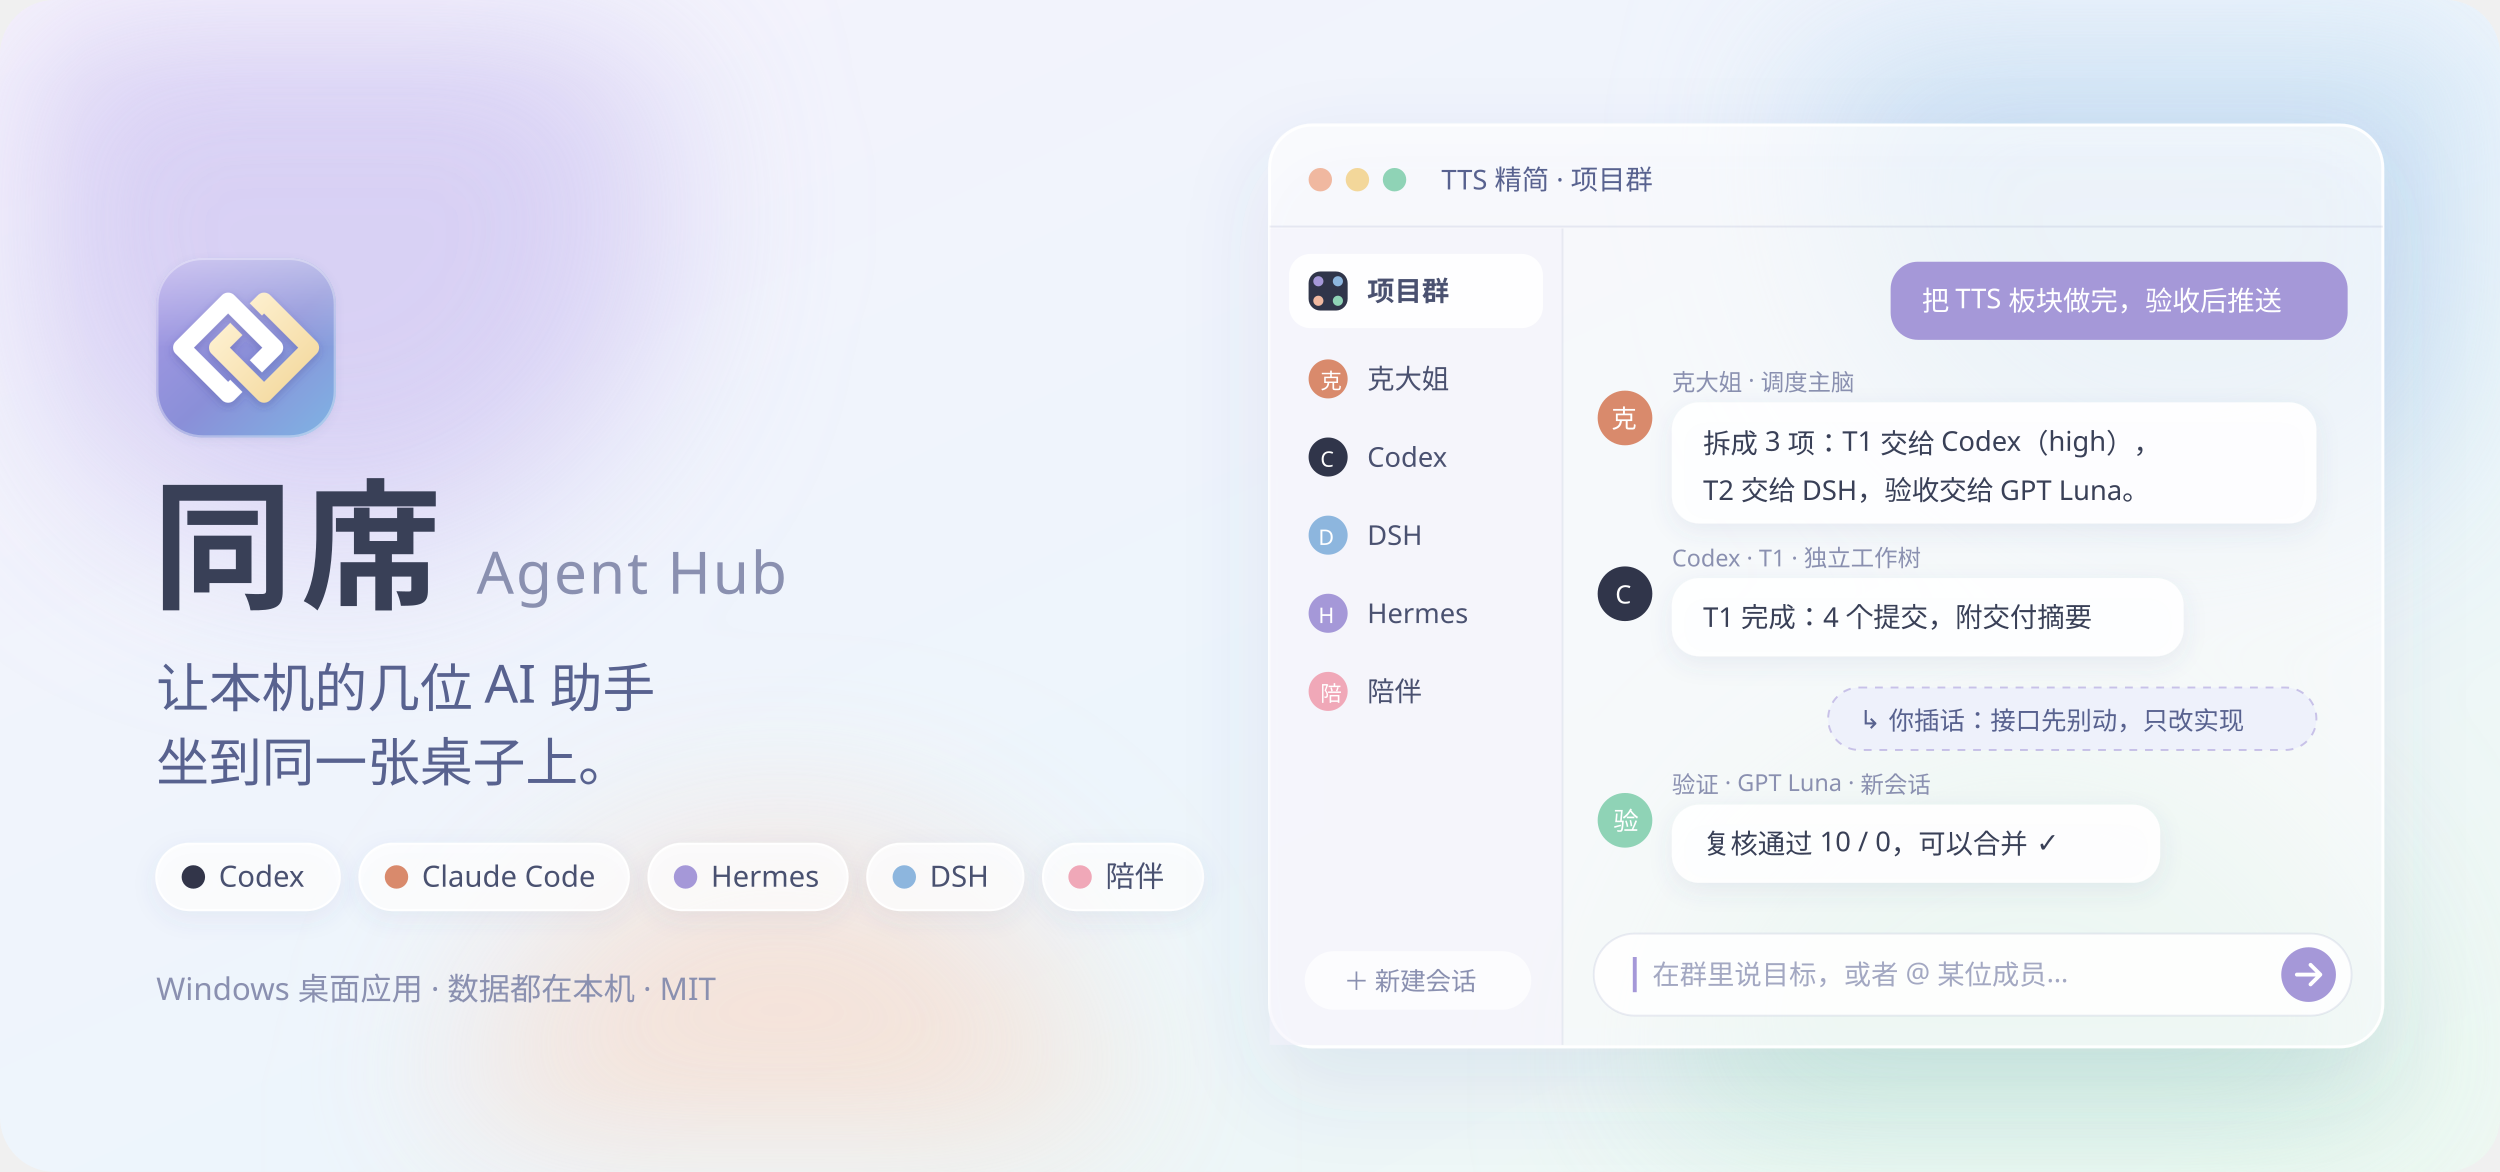
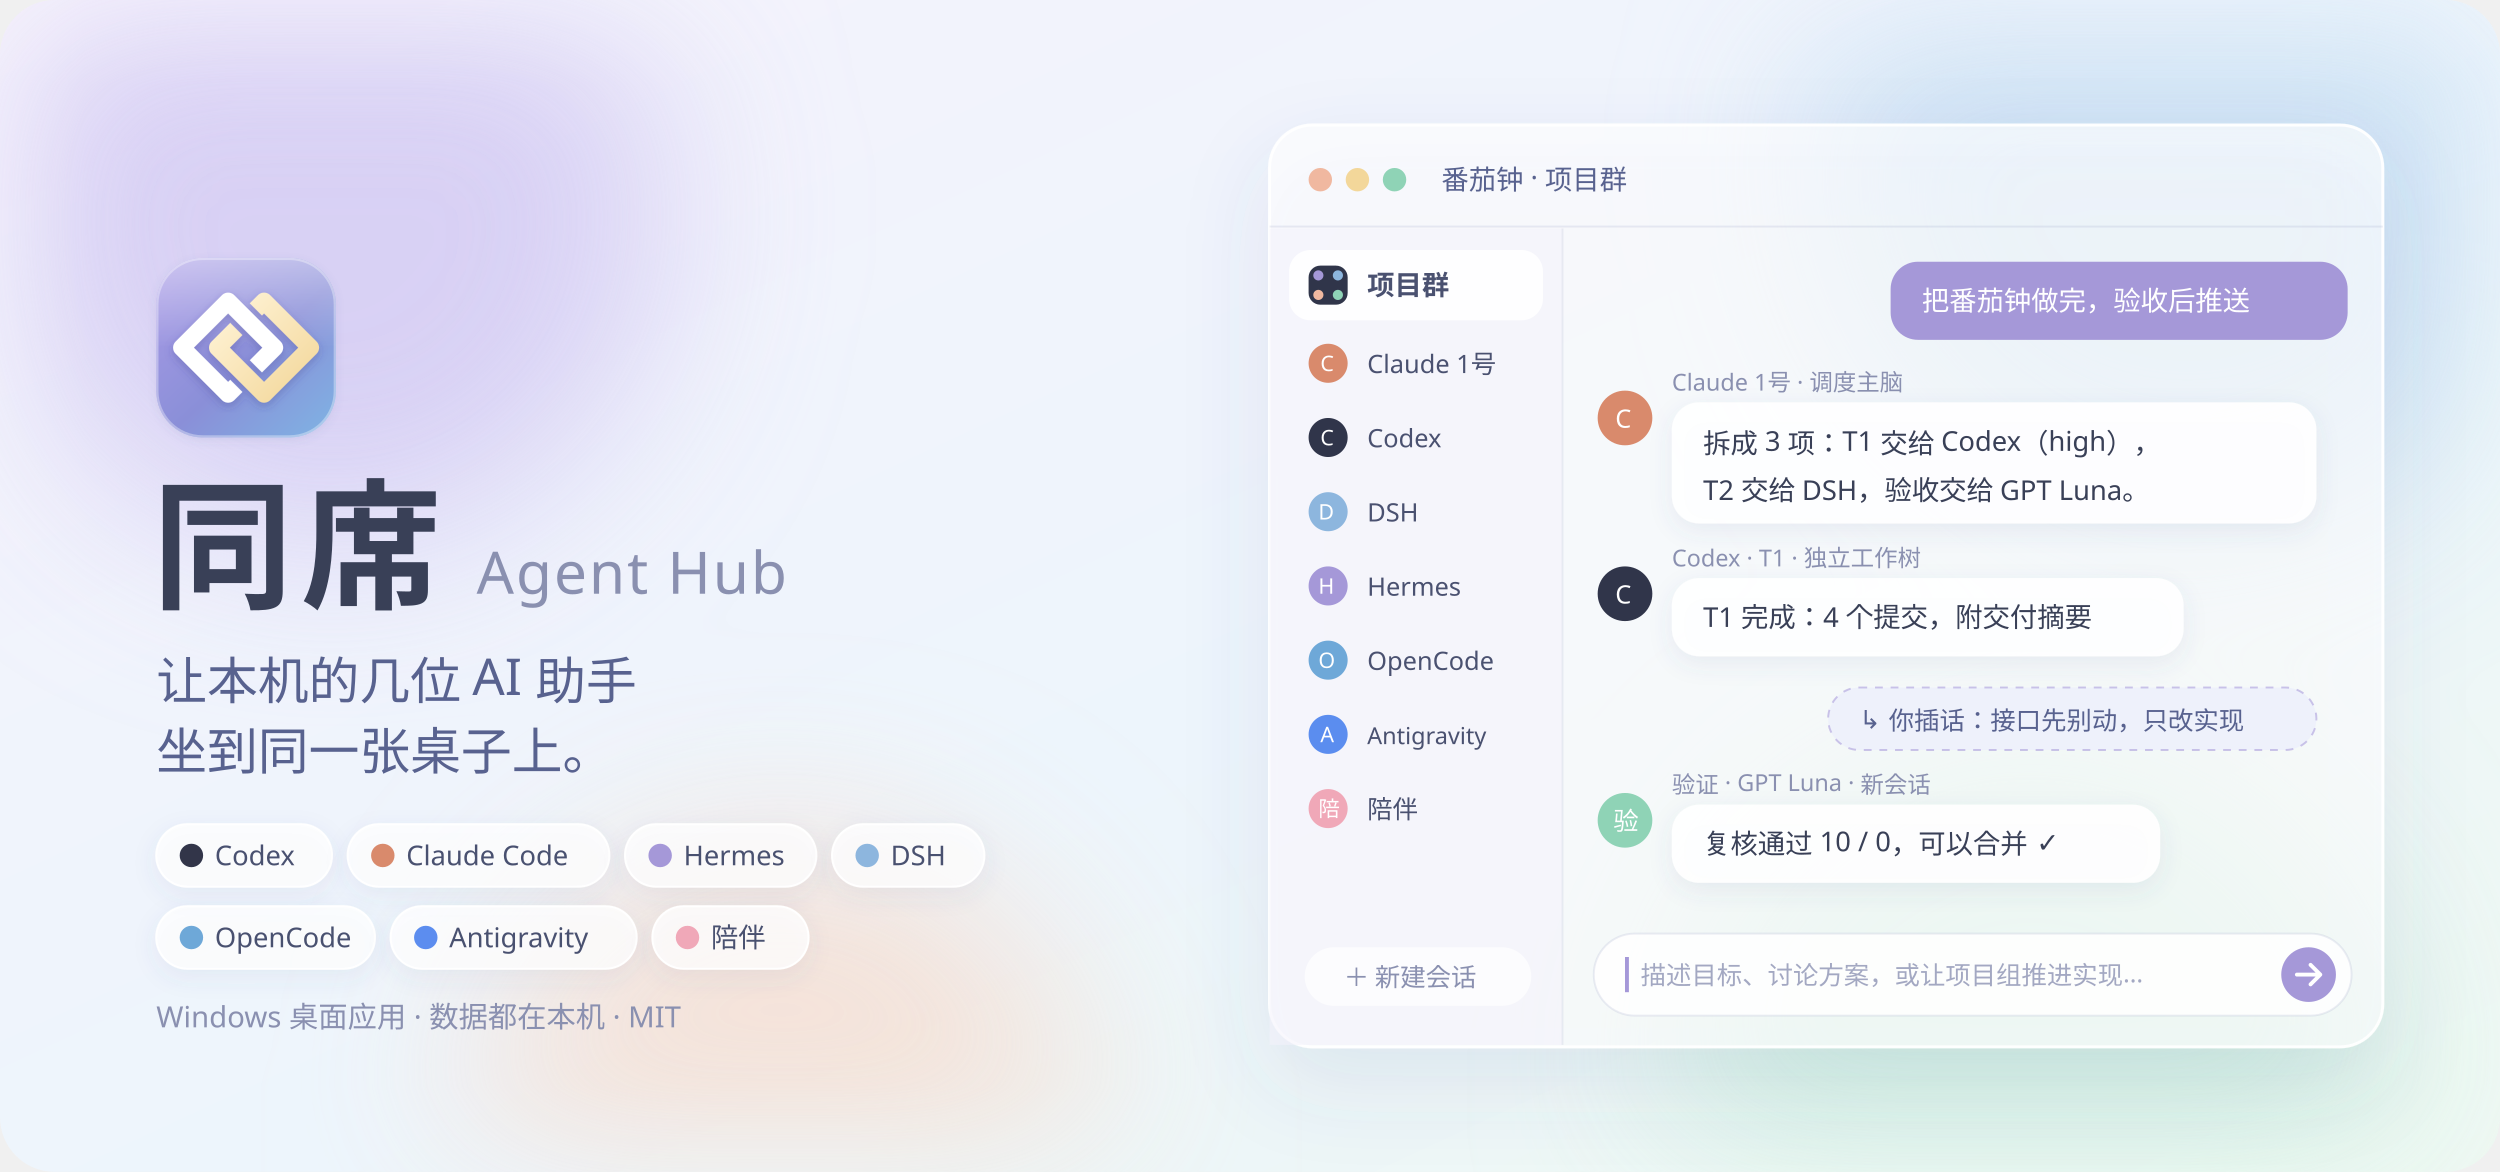
<svg xmlns="http://www.w3.org/2000/svg" viewBox="0 0 1280 600" width="1280" height="600" role="img" aria-label="同席 Agent Hub：让本机的几位 AI 助手坐到同一张桌子上">
  <defs>
    <linearGradient id="bg" x1="0" y1="0" x2="1" y2="1">
      <stop offset="0" stop-color="#f5f2fc" />
      <stop offset=".55" stop-color="#edf5fc" />
      <stop offset="1" stop-color="#eef8f2" />
    </linearGradient>
    <filter id="blur" x="-50%" y="-50%" width="200%" height="200%">
      <feGaussianBlur stdDeviation="46" />
    </filter>
    <filter id="shadow" x="-20%" y="-20%" width="140%" height="150%">
      <feDropShadow dx="0" dy="18" stdDeviation="22" flood-color="#565c96" flood-opacity=".16" />
    </filter>
    <filter id="soft" x="-20%" y="-40%" width="140%" height="200%">
      <feDropShadow dx="0" dy="4" stdDeviation="6" flood-color="#565c96" flood-opacity=".10" />
    </filter>
    <clipPath id="frame">
      <rect width="1280" height="600" rx="28" />
    </clipPath>
    <style>
      text { font-family: 'PingFang SC', 'Microsoft YaHei', 'Noto Sans SC', 'Segoe UI', sans-serif; }
      .mono { font-family: 'Cascadia Code', 'JetBrains Mono', Consolas, monospace; }
    </style>
  </defs>
  <g clip-path="url(#frame)">
    <rect width="1280" height="600" fill="url(#bg)" />
    <g filter="url(#blur)" opacity=".75">
      <circle cx="170" cy="110" r="170" fill="#cfc5f2">
        <animateTransform attributeName="transform" type="translate" values="0 0;26 18;0 0" dur="16s" repeatCount="indefinite" calcMode="spline" keySplines=".45 0 .55 1;.45 0 .55 1" />
      </circle>
      <circle cx="1120" cy="80" r="190" fill="#c3dcf2">
        <animateTransform attributeName="transform" type="translate" values="0 0;-30 22;0 0" dur="18s" repeatCount="indefinite" calcMode="spline" keySplines=".45 0 .55 1;.45 0 .55 1" />
      </circle>
      <circle cx="1040" cy="560" r="180" fill="#c8ecdc">
        <animateTransform attributeName="transform" type="translate" values="0 0;24 -20;0 0" dur="15s" repeatCount="indefinite" calcMode="spline" keySplines=".45 0 .55 1;.45 0 .55 1" />
      </circle>
      <circle cx="400" cy="590" r="160" fill="#f7dccd">
        <animateTransform attributeName="transform" type="translate" values="0 0;-20 -16;0 0" dur="17s" repeatCount="indefinite" calcMode="spline" keySplines=".45 0 .55 1;.45 0 .55 1" />
      </circle>
    </g>
    <g transform="translate(80 132)">
      <g transform="scale(0.3833) translate(-8 -8)" filter="url(#soft)">
        <defs>
          <linearGradient id="m-tile" x1="20" y1="10" x2="236" y2="246" gradientUnits="userSpaceOnUse">
            <stop offset="0" stop-color="#a99be6" />
            <stop offset=".55" stop-color="#8a8fd8" />
            <stop offset="1" stop-color="#7fb2e3" />
          </linearGradient>
          <linearGradient id="m-sheen" x1="0" y1="0" x2="0" y2="1">
            <stop offset="0" stop-color="#fff" stop-opacity=".42" />
            <stop offset=".5" stop-color="#fff" stop-opacity="0" />
          </linearGradient>
          <linearGradient id="m-gold" x1="90" y1="66" x2="214" y2="190" gradientUnits="userSpaceOnUse">
            <stop offset="0" stop-color="#fff4d8" />
            <stop offset="1" stop-color="#f3d79a" />
          </linearGradient>
          <filter id="m-lift" x="-20%" y="-20%" width="140%" height="140%">
            <feDropShadow dx="0" dy="5" stdDeviation="6" flood-color="#3f3a8a" flood-opacity=".28" />
          </filter>
          <mask id="m-cut-top" maskUnits="userSpaceOnUse" x="0" y="0" width="256" height="256">
            <rect width="256" height="256" fill="#fff" />
            <path d="M108 70 148 110" stroke="#000" stroke-width="37" />
          </mask>
          <mask id="m-cut-bottom" maskUnits="userSpaceOnUse" x="0" y="0" width="256" height="256">
            <rect width="256" height="256" fill="#fff" />
            <path d="M108 146 148 186" stroke="#000" stroke-width="37" />
          </mask>
        </defs>
        <rect x="8" y="8" width="240" height="240" rx="62" fill="url(#m-tile)" />
        <rect x="8" y="8" width="240" height="240" rx="62" fill="url(#m-sheen)" />
        <rect x="9.5" y="9.5" width="237" height="237" rx="60.5" fill="none" stroke="#fff" stroke-opacity=".35" stroke-width="3" />
        <g fill="none" stroke-width="23" stroke-linejoin="round" stroke-linecap="round" filter="url(#m-lift)">
          <path d="M90 128 152 66 214 128 152 190Z" stroke="url(#m-gold)" mask="url(#m-cut-top)" />
          <path d="M42 128 104 66 166 128 104 190Z" stroke="#fff" mask="url(#m-cut-bottom)" />
        </g>
      </g>
    </g>
    <text x="78" y="306" font-size="72" font-weight="700" fill="#394057" letter-spacing="4">同席</text>
    <text x="244" y="304" font-size="30" font-weight="500" fill="#8a90b0" letter-spacing="1">Agent Hub</text>
-     <text x="80" y="362" font-size="27" fill="#58628f">让本机的几位 AI 助手</text>
-     <text x="80" y="400" font-size="27" fill="#58628f">坐到同一张桌子上。</text>
-     <g font-size="15" fill="#4a5170">
-       <g transform="translate(80 432)" filter="url(#soft)">
-         <rect width="94" height="34" rx="17" fill="#fff" fill-opacity=".78" stroke="#fff" />
-         <circle cx="19" cy="17" r="6" fill="#30354a" />
-         <text x="32" y="22">Codex</text>
-       </g>
-       <g transform="translate(184 432)" filter="url(#soft)">
-         <rect width="138" height="34" rx="17" fill="#fff" fill-opacity=".78" stroke="#fff" />
-         <circle cx="19" cy="17" r="6" fill="#d98a6c" />
-         <text x="32" y="22">Claude Code</text>
-       </g>
-       <g transform="translate(332 432)" filter="url(#soft)">
-         <rect width="102" height="34" rx="17" fill="#fff" fill-opacity=".78" stroke="#fff" />
-         <circle cx="19" cy="17" r="6" fill="#a598d8" />
-         <text x="32" y="22">Hermes</text>
-       </g>
-       <g transform="translate(444 432)" filter="url(#soft)">
-         <rect width="80" height="34" rx="17" fill="#fff" fill-opacity=".78" stroke="#fff" />
-         <circle cx="19" cy="17" r="6" fill="#8db6de" />
-         <text x="32" y="22">DSH</text>
-       </g>
-       <g transform="translate(534 432)" filter="url(#soft)">
-         <rect width="82" height="34" rx="17" fill="#fff" fill-opacity=".78" stroke="#fff" />
-         <circle cx="19" cy="17" r="6" fill="#f0a8b8" />
-         <text x="32" y="22">陪伴</text>
-       </g>
-     </g>
-     <text x="80" y="512" font-size="16" fill="#8a90b0">Windows 桌面应用 · 数据都在本机 · MIT</text>
+     <text x="80" y="358" font-size="26" fill="#58628f">让本机的几位 AI 助手</text>
+     <text x="80" y="394" font-size="26" fill="#58628f">坐到同一张桌子上。</text>
+     <g font-size="14" fill="#4a5170">
+       <g transform="translate(80 422)" filter="url(#soft)">
+         <rect width="90" height="32" rx="16" fill="#fff" fill-opacity=".78" stroke="#fff" />
+         <circle cx="18" cy="16" r="6" fill="#30354a" />
+         <text x="30" y="21">Codex</text>
+       </g>
+       <g transform="translate(178 422)" filter="url(#soft)">
+         <rect width="134" height="32" rx="16" fill="#fff" fill-opacity=".78" stroke="#fff" />
+         <circle cx="18" cy="16" r="6" fill="#d98a6c" />
+         <text x="30" y="21">Claude Code</text>
+       </g>
+       <g transform="translate(320 422)" filter="url(#soft)">
+         <rect width="98" height="32" rx="16" fill="#fff" fill-opacity=".78" stroke="#fff" />
+         <circle cx="18" cy="16" r="6" fill="#a598d8" />
+         <text x="30" y="21">Hermes</text>
+       </g>
+       <g transform="translate(426 422)" filter="url(#soft)">
+         <rect width="78" height="32" rx="16" fill="#fff" fill-opacity=".78" stroke="#fff" />
+         <circle cx="18" cy="16" r="6" fill="#8db6de" />
+         <text x="30" y="21">DSH</text>
+       </g>
+       <g transform="translate(80 464)" filter="url(#soft)">
+         <rect width="112" height="32" rx="16" fill="#fff" fill-opacity=".78" stroke="#fff" />
+         <circle cx="18" cy="16" r="6" fill="#6ea8d8" />
+         <text x="30" y="21">OpenCode</text>
+       </g>
+       <g transform="translate(200 464)" filter="url(#soft)">
+         <rect width="126" height="32" rx="16" fill="#fff" fill-opacity=".78" stroke="#fff" />
+         <circle cx="18" cy="16" r="6" fill="#5b8def" />
+         <text x="30" y="21">Antigravity</text>
+       </g>
+       <g transform="translate(334 464)" filter="url(#soft)">
+         <rect width="80" height="32" rx="16" fill="#fff" fill-opacity=".78" stroke="#fff" />
+         <circle cx="18" cy="16" r="6" fill="#f0a8b8" />
+         <text x="30" y="21">陪伴</text>
+       </g>
+     </g>
+     <text x="80" y="526" font-size="15" fill="#8a90b0">Windows 桌面应用 · 数据都在本机 · MIT</text>
    <g filter="url(#shadow)">
      <rect x="650" y="64" width="570" height="472" rx="22" fill="#fff" fill-opacity=".64" stroke="#fff" stroke-opacity=".95" stroke-width="1.5" />
    </g>
    <circle cx="676" cy="92" r="6" fill="#f0b8a0" />
    <circle cx="695" cy="92" r="6" fill="#f3d79a" />
    <circle cx="714" cy="92" r="6" fill="#8fd3b6" />
-     <text x="738" y="97" font-size="14" fill="#58628f">TTS 精简 · 项目群</text>
+     <text x="738" y="97" font-size="14" fill="#58628f">番茄钟 · 项目群</text>
    <line x1="650" y1="116" x2="1220" y2="116" stroke="#767eac" stroke-opacity=".14" />
    <rect x="650" y="117" width="150" height="418" fill="#f3f1fb" fill-opacity=".55" />
    <line x1="800" y1="117" x2="800" y2="535" stroke="#767eac" stroke-opacity=".12" />
-     <g font-size="14" fill="#4a5170">
-       <rect x="660" y="130" width="130" height="38" rx="11" fill="#fff" fill-opacity=".9" />
-       <rect x="670" y="139" width="20" height="20" rx="6" fill="#30354a" />
-       <circle cx="675" cy="144" r="2.6" fill="#a598d8" />
-       <circle cx="685" cy="144" r="2.6" fill="#8db6de" />
-       <circle cx="675" cy="154" r="2.6" fill="#f0b8a0" />
-       <circle cx="685" cy="154" r="2.6" fill="#8fd3b6" />
-       <text x="700" y="154" font-weight="600">项目群</text>
-       <circle cx="680" cy="194" r="10" fill="#d98a6c" />
-       <text x="676" y="199" font-size="11" fill="#fff">克</text>
-       <text x="700" y="199">克大姐</text>
-       <circle cx="680" cy="234" r="10" fill="#30354a" />
-       <text x="676" y="239" font-size="11" fill="#fff">C</text>
-       <text x="700" y="239">Codex</text>
-       <circle cx="680" cy="274" r="10" fill="#8db6de" />
-       <text x="675" y="279" font-size="11" fill="#fff">D</text>
-       <text x="700" y="279">DSH</text>
-       <circle cx="680" cy="314" r="10" fill="#a598d8" />
-       <text x="675" y="319" font-size="11" fill="#fff">H</text>
-       <text x="700" y="319">Hermes</text>
-       <circle cx="680" cy="354" r="10" fill="#f0a8b8" />
-       <text x="676" y="359" font-size="11" fill="#fff">陪</text>
-       <text x="700" y="359">陪伴</text>
-       <rect x="668" y="487" width="116" height="30" rx="15" fill="#fff" fill-opacity=".7" />
-       <text x="688" y="507" font-size="13" fill="#8a90b0">＋ 新建会话</text>
+     <g font-size="13" fill="#4a5170">
+       <rect x="660" y="128" width="130" height="36" rx="11" fill="#fff" fill-opacity=".9" />
+       <rect x="670" y="136" width="20" height="20" rx="6" fill="#30354a" />
+       <circle cx="675" cy="141" r="2.6" fill="#a598d8" />
+       <circle cx="685" cy="141" r="2.6" fill="#8db6de" />
+       <circle cx="675" cy="151" r="2.6" fill="#f0b8a0" />
+       <circle cx="685" cy="151" r="2.6" fill="#8fd3b6" />
+       <text x="700" y="151" font-weight="600" font-size="14">项目群</text>
+       <circle cx="680" cy="186" r="10" fill="#d98a6c" />
+       <text x="676" y="190" font-size="11" fill="#fff">C</text>
+       <text x="700" y="191">Claude 1号</text>
+       <circle cx="680" cy="224" r="10" fill="#30354a" />
+       <text x="676" y="228" font-size="11" fill="#fff">C</text>
+       <text x="700" y="229">Codex</text>
+       <circle cx="680" cy="262" r="10" fill="#8db6de" />
+       <text x="675" y="266" font-size="11" fill="#fff">D</text>
+       <text x="700" y="267">DSH</text>
+       <circle cx="680" cy="300" r="10" fill="#a598d8" />
+       <text x="675" y="304" font-size="11" fill="#fff">H</text>
+       <text x="700" y="305">Hermes</text>
+       <circle cx="680" cy="338" r="10" fill="#6ea8d8" />
+       <text x="675" y="342" font-size="11" fill="#fff">O</text>
+       <text x="700" y="343">OpenCode</text>
+       <circle cx="680" cy="376" r="10" fill="#5b8def" />
+       <text x="676" y="380" font-size="11" fill="#fff">A</text>
+       <text x="700" y="381" font-size="12">Antigravity</text>
+       <circle cx="680" cy="414" r="10" fill="#f0a8b8" />
+       <text x="675" y="418" font-size="11" fill="#fff">陪</text>
+       <text x="700" y="419">陪伴</text>
+       <rect x="668" y="485" width="116" height="30" rx="15" fill="#fff" fill-opacity=".7" />
+       <text x="688" y="505" font-size="13" fill="#8a90b0">＋ 新建会话</text>
    </g>
    <g font-size="14" fill="#394057">
      <g>
        <animate attributeName="opacity" values="0;0;1;1;0;0" keyTimes="0;.04;.09;.88;.94;1" dur="13s" repeatCount="indefinite" />
        <animateTransform attributeName="transform" type="translate" values="0 10;0 10;0 0;0 0;0 0;0 10" keyTimes="0;.04;.09;.88;.94;1" dur="13s" repeatCount="indefinite" calcMode="spline" keySplines="0 0 1 1;.2 .8 .2 1;0 0 1 1;0 0 1 1;0 0 1 1" />
        <rect x="968" y="134" width="234" height="40" rx="14" fill="#a598d8" />
-         <text x="984" y="159" fill="#fff">把 TTS 板块做完，验收后推送</text>
+         <text x="984" y="159" fill="#fff">把番茄钟做完，验收后推送</text>
      </g>
      <g>
        <animate attributeName="opacity" values="0;0;1;1;0;0" keyTimes="0;.15;.20;.88;.94;1" dur="13s" repeatCount="indefinite" />
        <animateTransform attributeName="transform" type="translate" values="0 10;0 10;0 0;0 0;0 0;0 10" keyTimes="0;.15;.20;.88;.94;1" dur="13s" repeatCount="indefinite" calcMode="spline" keySplines="0 0 1 1;.2 .8 .2 1;0 0 1 1;0 0 1 1;0 0 1 1" />
        <circle cx="832" cy="214" r="14" fill="#d98a6c" />
-         <text x="825" y="219" font-size="13" fill="#fff">克</text>
-         <text x="856" y="200" font-size="12" fill="#8a90b0">克大姐 · 调度主脑</text>
+         <text x="827" y="219" font-size="13" fill="#fff">C</text>
+         <text x="856" y="200" font-size="12" fill="#8a90b0">Claude 1号 · 调度主脑</text>
        <rect x="856" y="206" width="330" height="62" rx="14" fill="#fff" fill-opacity=".92" filter="url(#soft)" />
        <text x="872" y="232">拆成 3 项：T1 交给 Codex（high），</text>
        <text x="872" y="256">T2 交给 DSH，验收交给 GPT Luna。</text>
      </g>
      <g>
        <animate attributeName="opacity" values="0;0;1;1;0;0" keyTimes="0;.30;.35;.88;.94;1" dur="13s" repeatCount="indefinite" />
        <animateTransform attributeName="transform" type="translate" values="0 10;0 10;0 0;0 0;0 0;0 10" keyTimes="0;.30;.35;.88;.94;1" dur="13s" repeatCount="indefinite" calcMode="spline" keySplines="0 0 1 1;.2 .8 .2 1;0 0 1 1;0 0 1 1;0 0 1 1" />
        <circle cx="832" cy="304" r="14" fill="#30354a" />
        <text x="827" y="309" font-size="13" fill="#fff">C</text>
        <text x="856" y="290" font-size="12" fill="#8a90b0">Codex · T1 · 独立工作树</text>
        <rect x="856" y="296" width="262" height="40" rx="14" fill="#fff" fill-opacity=".92" filter="url(#soft)" />
        <text x="872" y="321">T1 完成：4 个提交，附交付摘要</text>
      </g>
      <g>
        <animate attributeName="opacity" values="0;0;1;1;0;0" keyTimes="0;.46;.51;.88;.94;1" dur="13s" repeatCount="indefinite" />
        <animateTransform attributeName="transform" type="translate" values="0 10;0 10;0 0;0 0;0 0;0 10" keyTimes="0;.46;.51;.88;.94;1" dur="13s" repeatCount="indefinite" calcMode="spline" keySplines="0 0 1 1;.2 .8 .2 1;0 0 1 1;0 0 1 1;0 0 1 1" />
        <rect x="936" y="352" width="250" height="32" rx="16" fill="#eef1fb" stroke="#a598d8" stroke-opacity=".55" stroke-dasharray="4 4" />
        <text x="952" y="373" font-size="13" fill="#58628f">↳ 你插话：接口先别动，只改实现</text>
      </g>
      <g>
        <animate attributeName="opacity" values="0;0;1;1;0;0" keyTimes="0;.60;.65;.88;.94;1" dur="13s" repeatCount="indefinite" />
        <animateTransform attributeName="transform" type="translate" values="0 10;0 10;0 0;0 0;0 0;0 10" keyTimes="0;.60;.65;.88;.94;1" dur="13s" repeatCount="indefinite" calcMode="spline" keySplines="0 0 1 1;.2 .8 .2 1;0 0 1 1;0 0 1 1;0 0 1 1" />
        <circle cx="832" cy="420" r="14" fill="#8fd3b6" />
        <text x="826" y="425" font-size="13" fill="#fff">验</text>
        <text x="856" y="406" font-size="12" fill="#8a90b0">验证 · GPT Luna · 新会话</text>
        <rect x="856" y="412" width="250" height="40" rx="14" fill="#fff" fill-opacity=".92" filter="url(#soft)" />
        <text x="872" y="437">复核通过 10 / 0，可以合并 ✓</text>
      </g>
    </g>
    <rect x="816" y="478" width="388" height="42" rx="21" fill="#fff" fill-opacity=".86" stroke="#767eac" stroke-opacity=".14" />
-     <text x="846" y="504" font-size="14" fill="#a3a8c2">在群里说目标，或者 @ 某位成员…</text>
-     <rect x="836" y="490" width="2" height="18" fill="#a598d8">
+     <text x="840" y="504" font-size="13" fill="#a3a8c2">描述目标、讨论方案，或让项目组推进实现…</text>
+     <rect x="832" y="490" width="2" height="18" fill="#a598d8">
      <animate attributeName="opacity" values="1;1;0;0" keyTimes="0;.5;.5;1" dur="1.1s" repeatCount="indefinite" />
    </rect>
    <circle cx="1182" cy="499" r="14" fill="#a598d8" />
    <path d="M1176 499h11m-4-5 5 5-5 5" stroke="#fff" stroke-width="2" fill="none" stroke-linecap="round" stroke-linejoin="round" />
  </g>
</svg>
